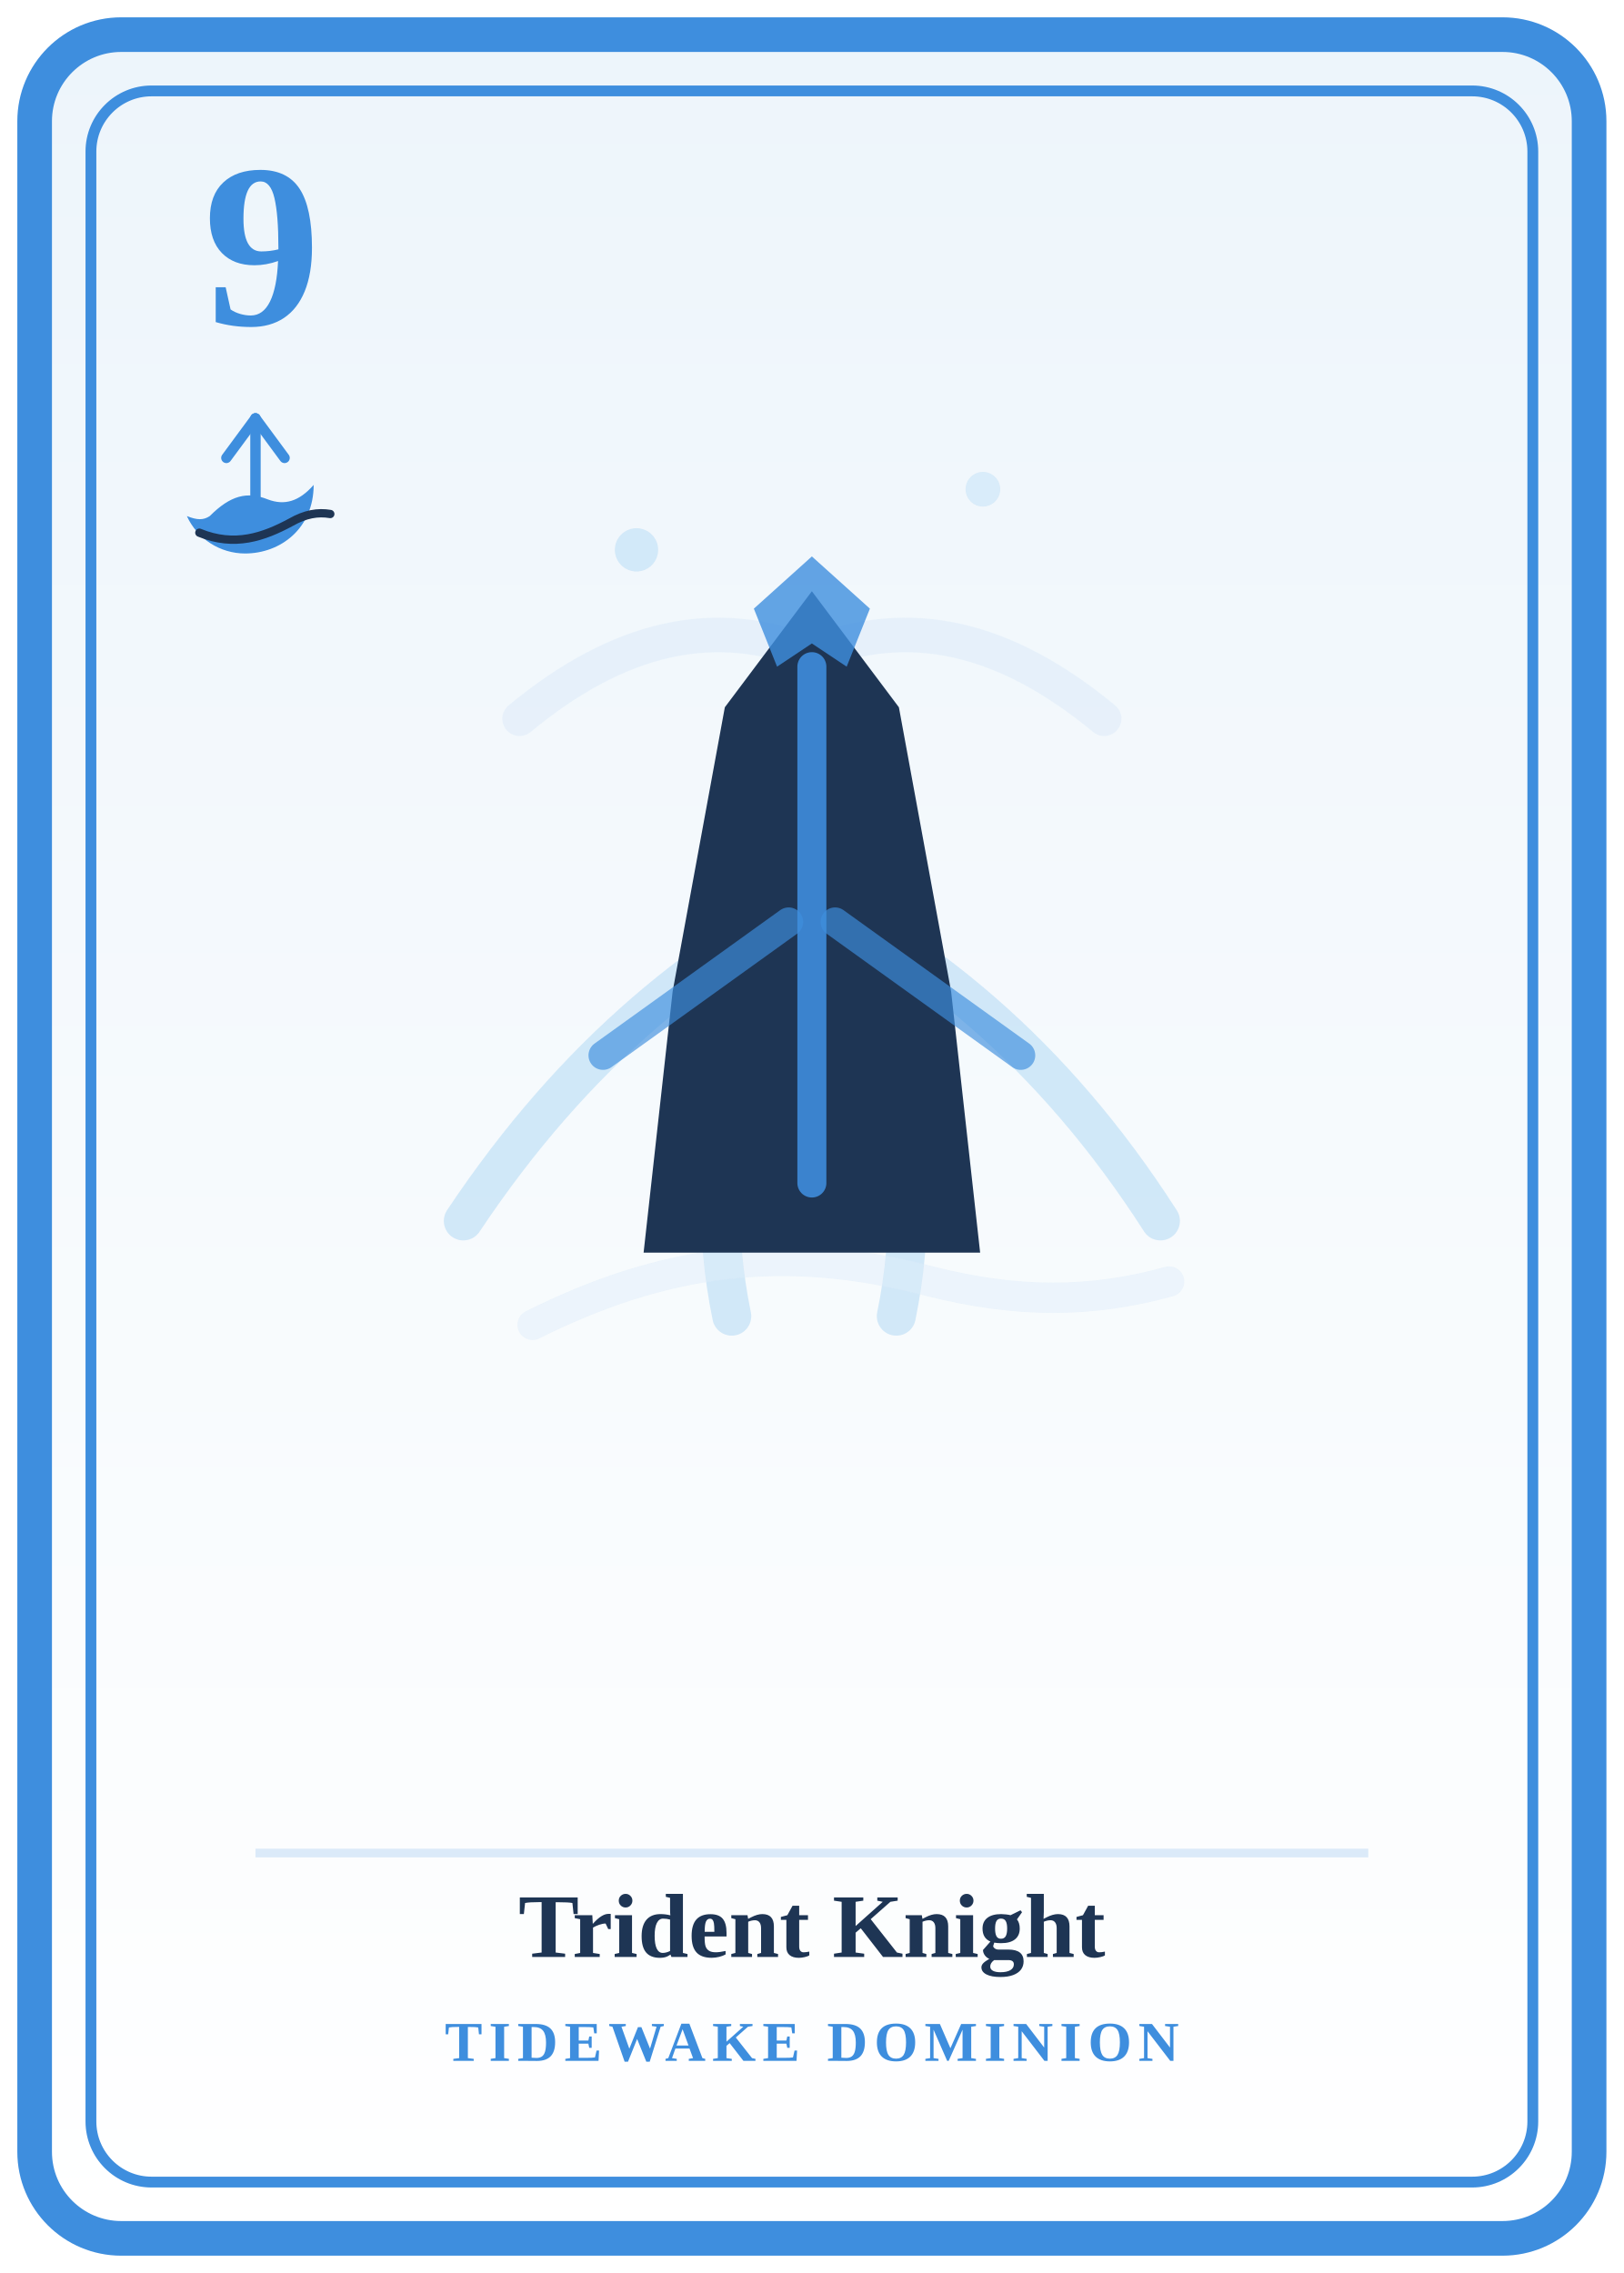
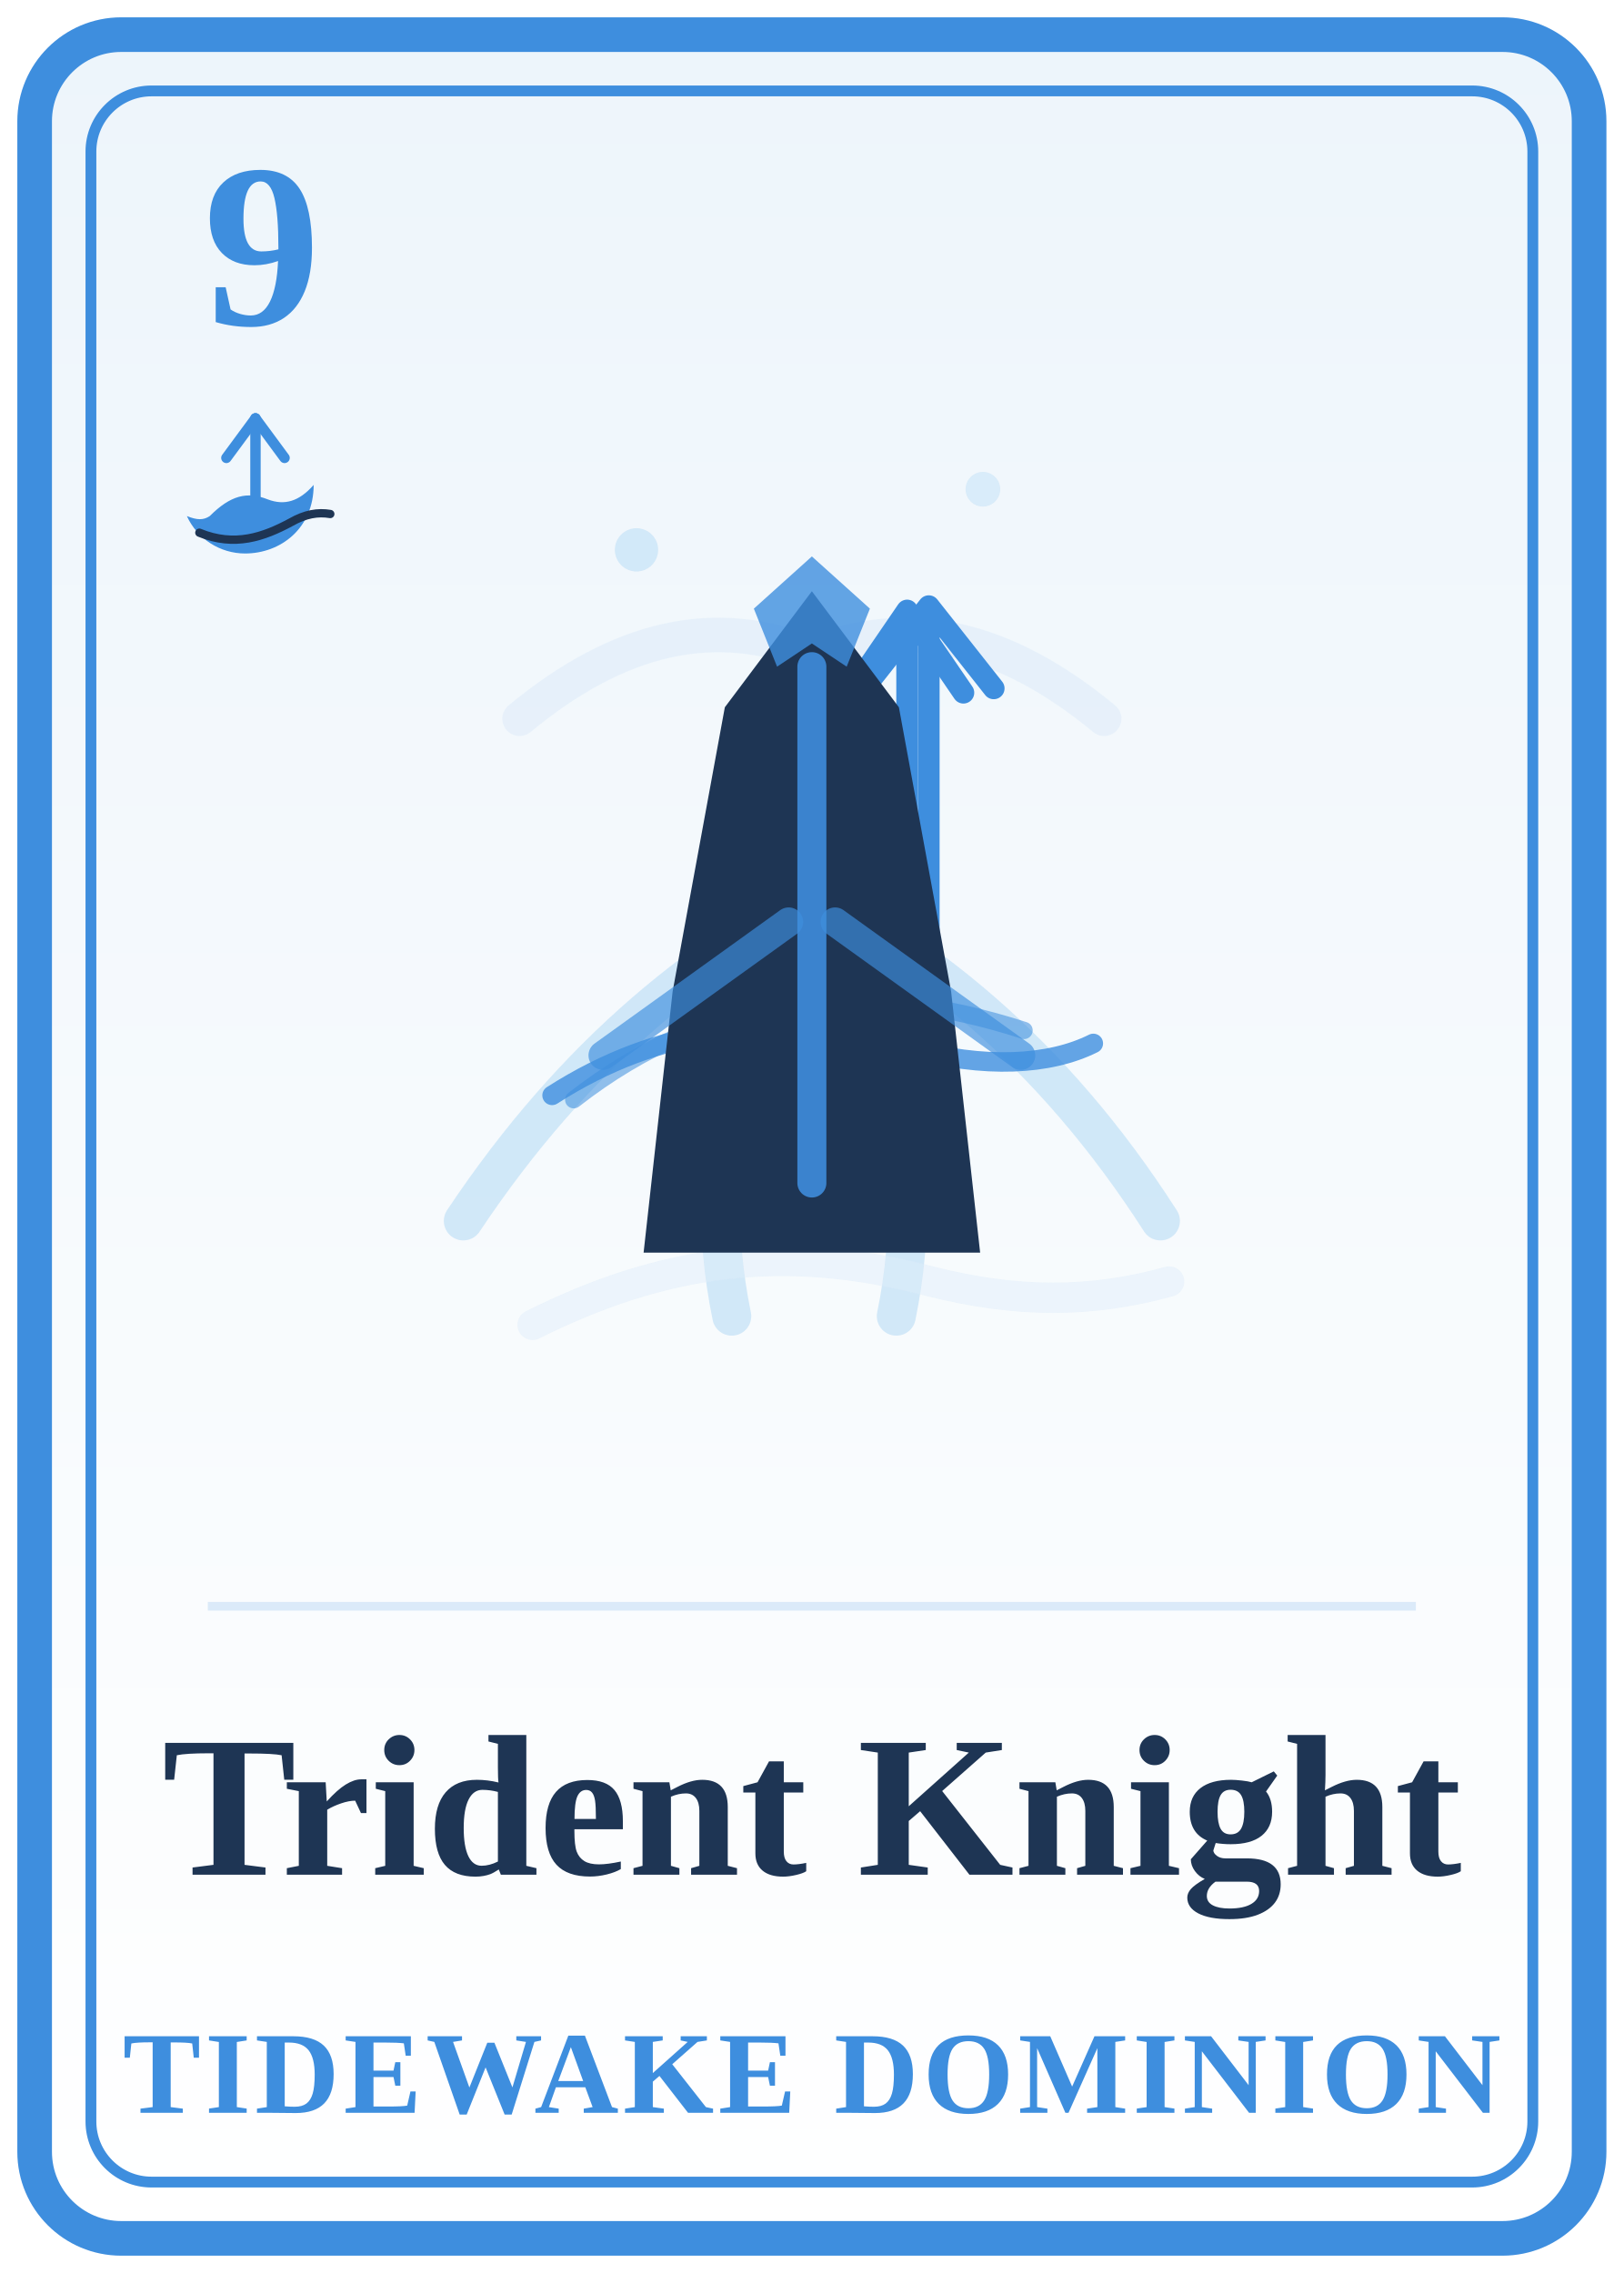
<svg xmlns="http://www.w3.org/2000/svg" viewBox="0 0 750 1050" role="img" aria-labelledby="title desc">
  <defs>
    <linearGradient id="bg-tidewake_dominion_9" x1="0" x2="0" y1="0" y2="1">
      <stop offset="0%" stop-color="#edf5fb" />
      <stop offset="100%" stop-color="#ffffff" />
    </linearGradient>
  </defs>
  <rect x="16" y="16" width="718" height="1018" rx="40" fill="url(#bg-tidewake_dominion_9)" stroke="#3E8EDE" stroke-width="16" />
  <rect x="42" y="42" width="666" height="966" rx="28" fill="none" stroke="#3E8EDE" stroke-width="5" />
  <g transform="translate(94,150)">
    <text x="0" y="0" font-size="108" font-weight="700" fill="#3E8EDE">9</text>
    <g transform="translate(24,74)">
      <g transform="translate(0,0) scale(0.48)">
        <path d="M0 -64 V52" fill="none" stroke="#3E8EDE" stroke-width="10" stroke-linecap="round" />
        <path d="M0 -64 L-28 -26" fill="none" stroke="#3E8EDE" stroke-width="10" stroke-linecap="round" />
        <path d="M0 -64 L28 -26" fill="none" stroke="#3E8EDE" stroke-width="10" stroke-linecap="round" />
        <path d="M-44 30 C-24 10, -8 6, 12 14 C28 20, 42 16, 56 0 C56 42, 24 66, -10 66 C-34 66, -56 52, -66 30 C-56 34, -50 34, -44 30 Z" fill="#3E8EDE" />
        <path d="M-54 46 C-20 60, 8 50, 34 36 C48 28, 60 26, 72 28" fill="none" stroke="#1e3554" stroke-width="8" stroke-linecap="round" />
      </g>
    </g>
  </g>
  <g opacity="0.92">
    <path d="M214 564 C266 486 326 438 392 406 C344 462 322 530 338 608" fill="none" stroke="#90c8ef" stroke-width="18" stroke-linecap="round" opacity="0.4" />
    <path d="M536 564 C486 486 426 438 360 406 C408 462 430 530 414 608" fill="none" stroke="#90c8ef" stroke-width="18" stroke-linecap="round" opacity="0.4" />
    <path d="M240 332 C286 294 330 284 375 302 C420 284 464 294 510 332" fill="none" stroke="#dbeaf9" stroke-width="16" stroke-linecap="round" opacity="0.52" />
    <path d="M246 612 C306 582 362 574 430 592 C470 602 504 602 540 592" fill="none" stroke="#dbeaf9" stroke-width="14" stroke-linecap="round" opacity="0.48" />
    <circle cx="294" cy="254" r="10" fill="#90c8ef" opacity="0.34" />
    <circle cx="454" cy="226" r="8" fill="#90c8ef" opacity="0.28" />
  </g>
+   <g transform="translate(375,432) scale(1.0)">
+     <path d="M44 -150 L44 110 M44 -150 L18 -112 M44 -150 L70 -112" fill="none" stroke="#3E8EDE" stroke-width="10" stroke-linecap="round" />
+     <path d="M-120 74 C-70 42 -18 36 44 52 C80 62 110 60 130 50" fill="none" stroke="#3E8EDE" stroke-width="9" stroke-linecap="round" opacity="0.8" />
+   </g>
+   <g transform="translate(375,432) scale(1.0)">
+     <path d="M54 -152 L54 108 M54 -152 L24 -114 M54 -152 L84 -114" fill="none" stroke="#3E8EDE" stroke-width="10" stroke-linecap="round" />
+     <path d="M-110 76 C-46 26 24 20 98 44" fill="none" stroke="#3E8EDE" stroke-width="8" stroke-linecap="round" opacity="0.56" />
+   </g>
  <g transform="translate(375,450) scale(1.34)">
    <path d="M0 -132 L30 -92 L48 6 L58 96 L-58 96 L-48 6 L-30 -92 Z" fill="#1e3554" />
    <path d="M0 -144 L20 -126 L12 -106 L0 -114 L-12 -106 L-20 -126 Z" fill="#3E8EDE" opacity="0.8" />
    <path d="M0 -106 V72" fill="none" stroke="#3E8EDE" stroke-width="10" stroke-linecap="round" opacity="0.88" />
    <path d="M-72 28 L-8 -18 M72 28 L8 -18" fill="none" stroke="#3E8EDE" stroke-width="10" stroke-linecap="round" opacity="0.66" />
  </g>
-   <line x1="118" y1="856" x2="632" y2="856" stroke="#dbeaf9" stroke-width="4" />
-   <text x="375" y="904" text-anchor="middle" font-size="42" font-weight="700" fill="#1e3554">Trident Knight</text>
-   <text x="375" y="952" text-anchor="middle" font-size="26" font-weight="700" fill="#3E8EDE" letter-spacing="3">TIDEWAKE DOMINION</text>
+   <line x1="96" y1="742" x2="654" y2="742" stroke="#dbeaf9" stroke-width="4" />
+   <text x="375" y="866" text-anchor="middle" font-size="93" font-weight="700" fill="#1e3554">Trident Knight</text>
+   <text x="375" y="976" text-anchor="middle" font-size="54" font-weight="700" fill="#3E8EDE" letter-spacing="2">TIDEWAKE DOMINION</text>
</svg>
